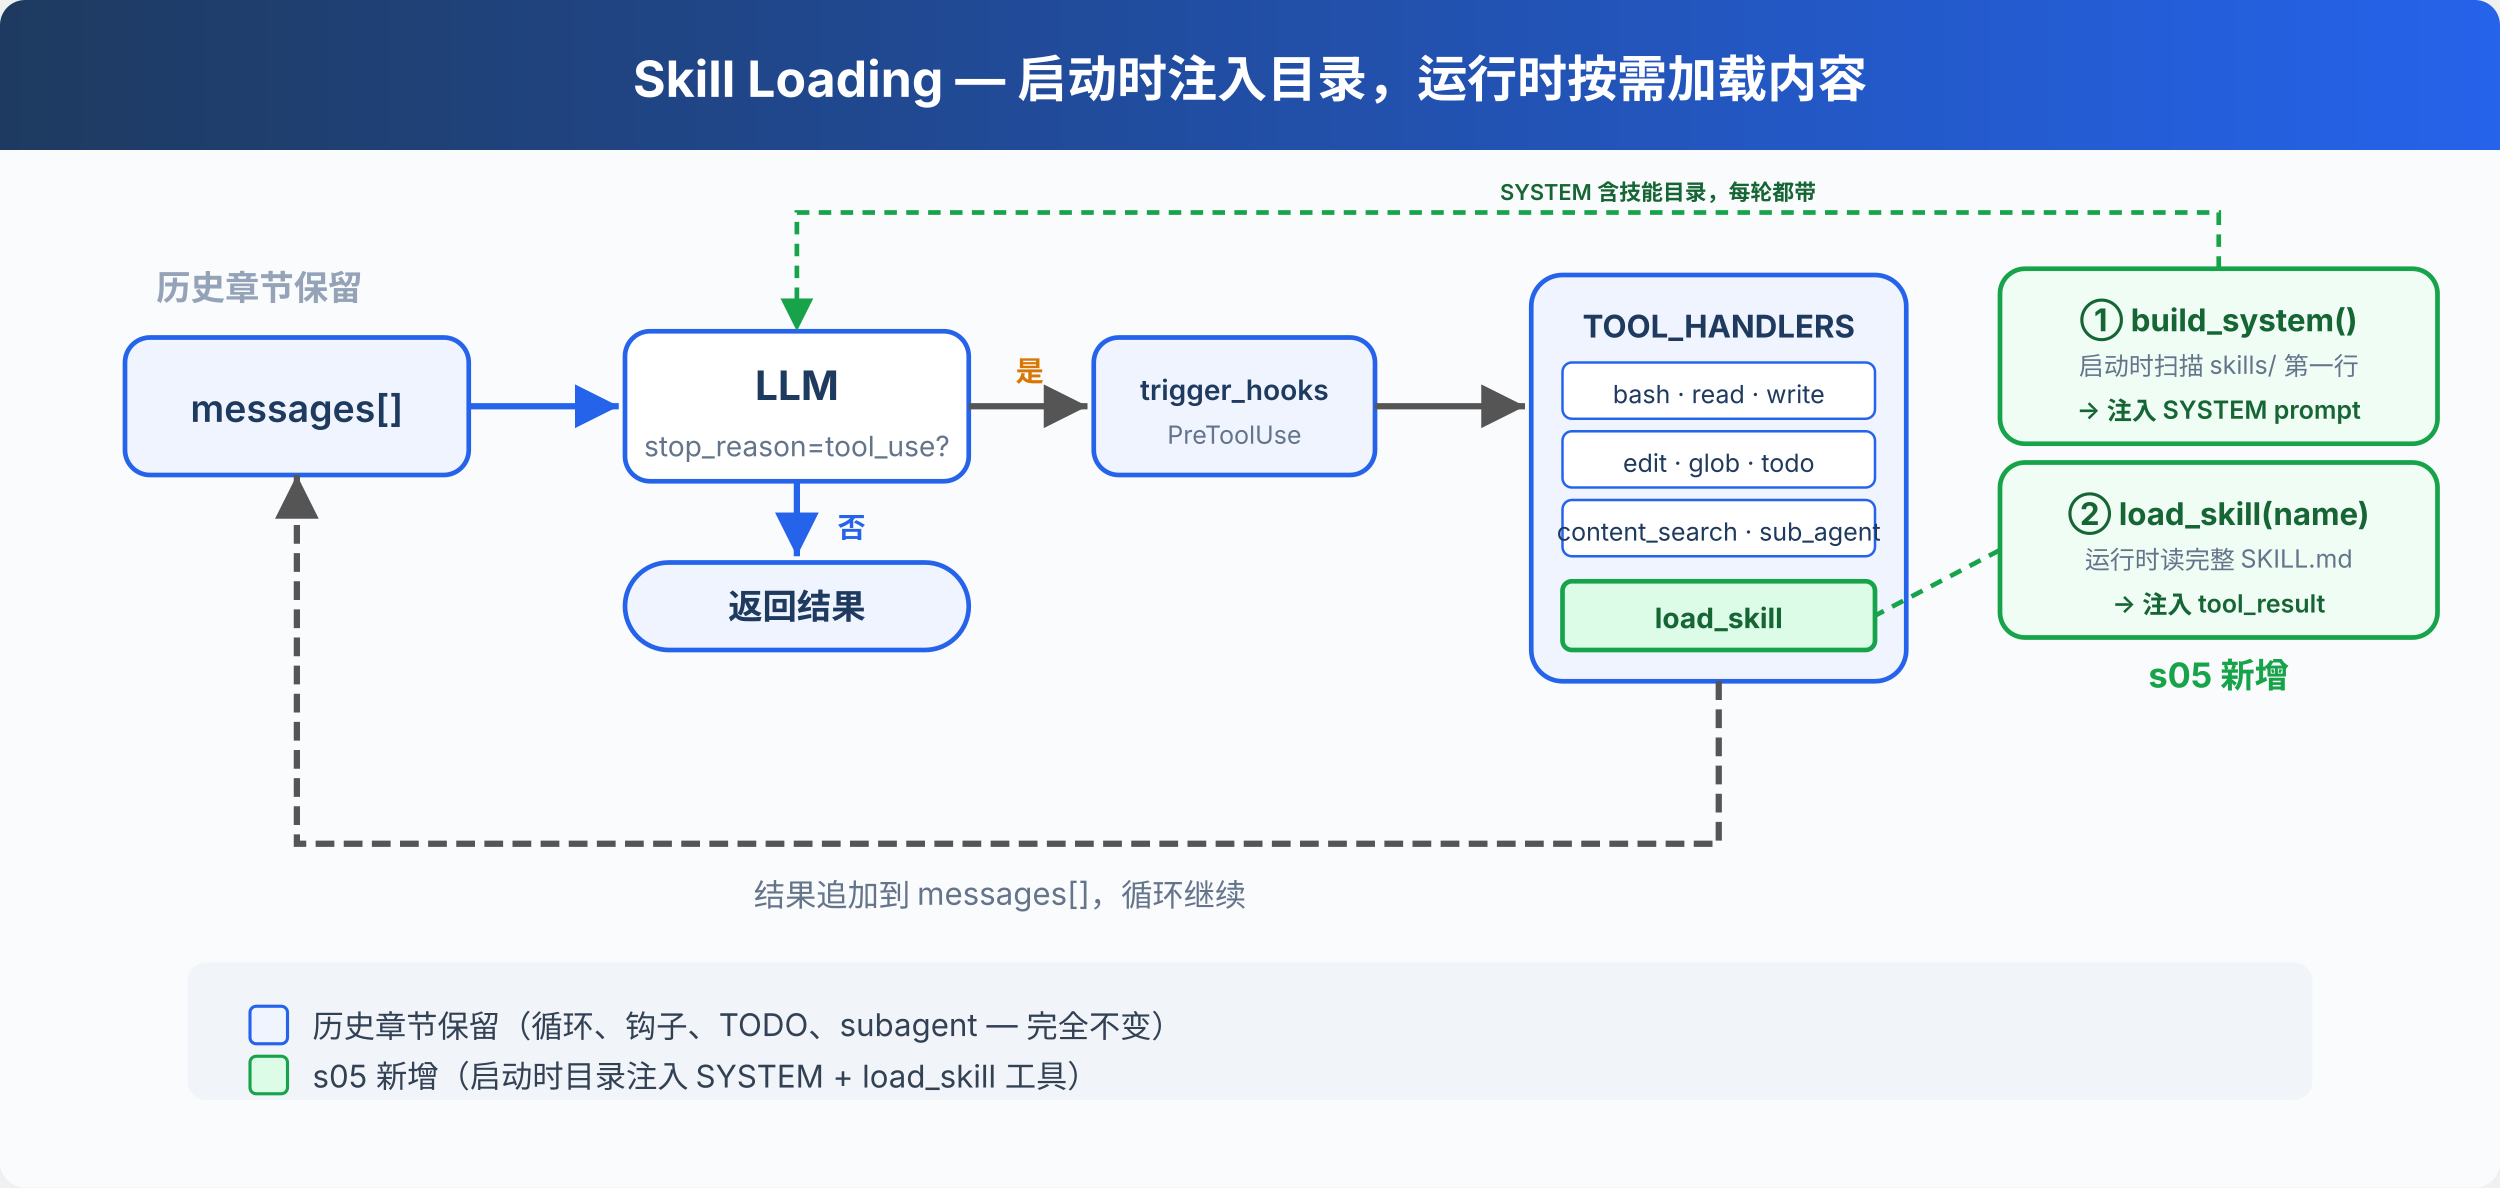
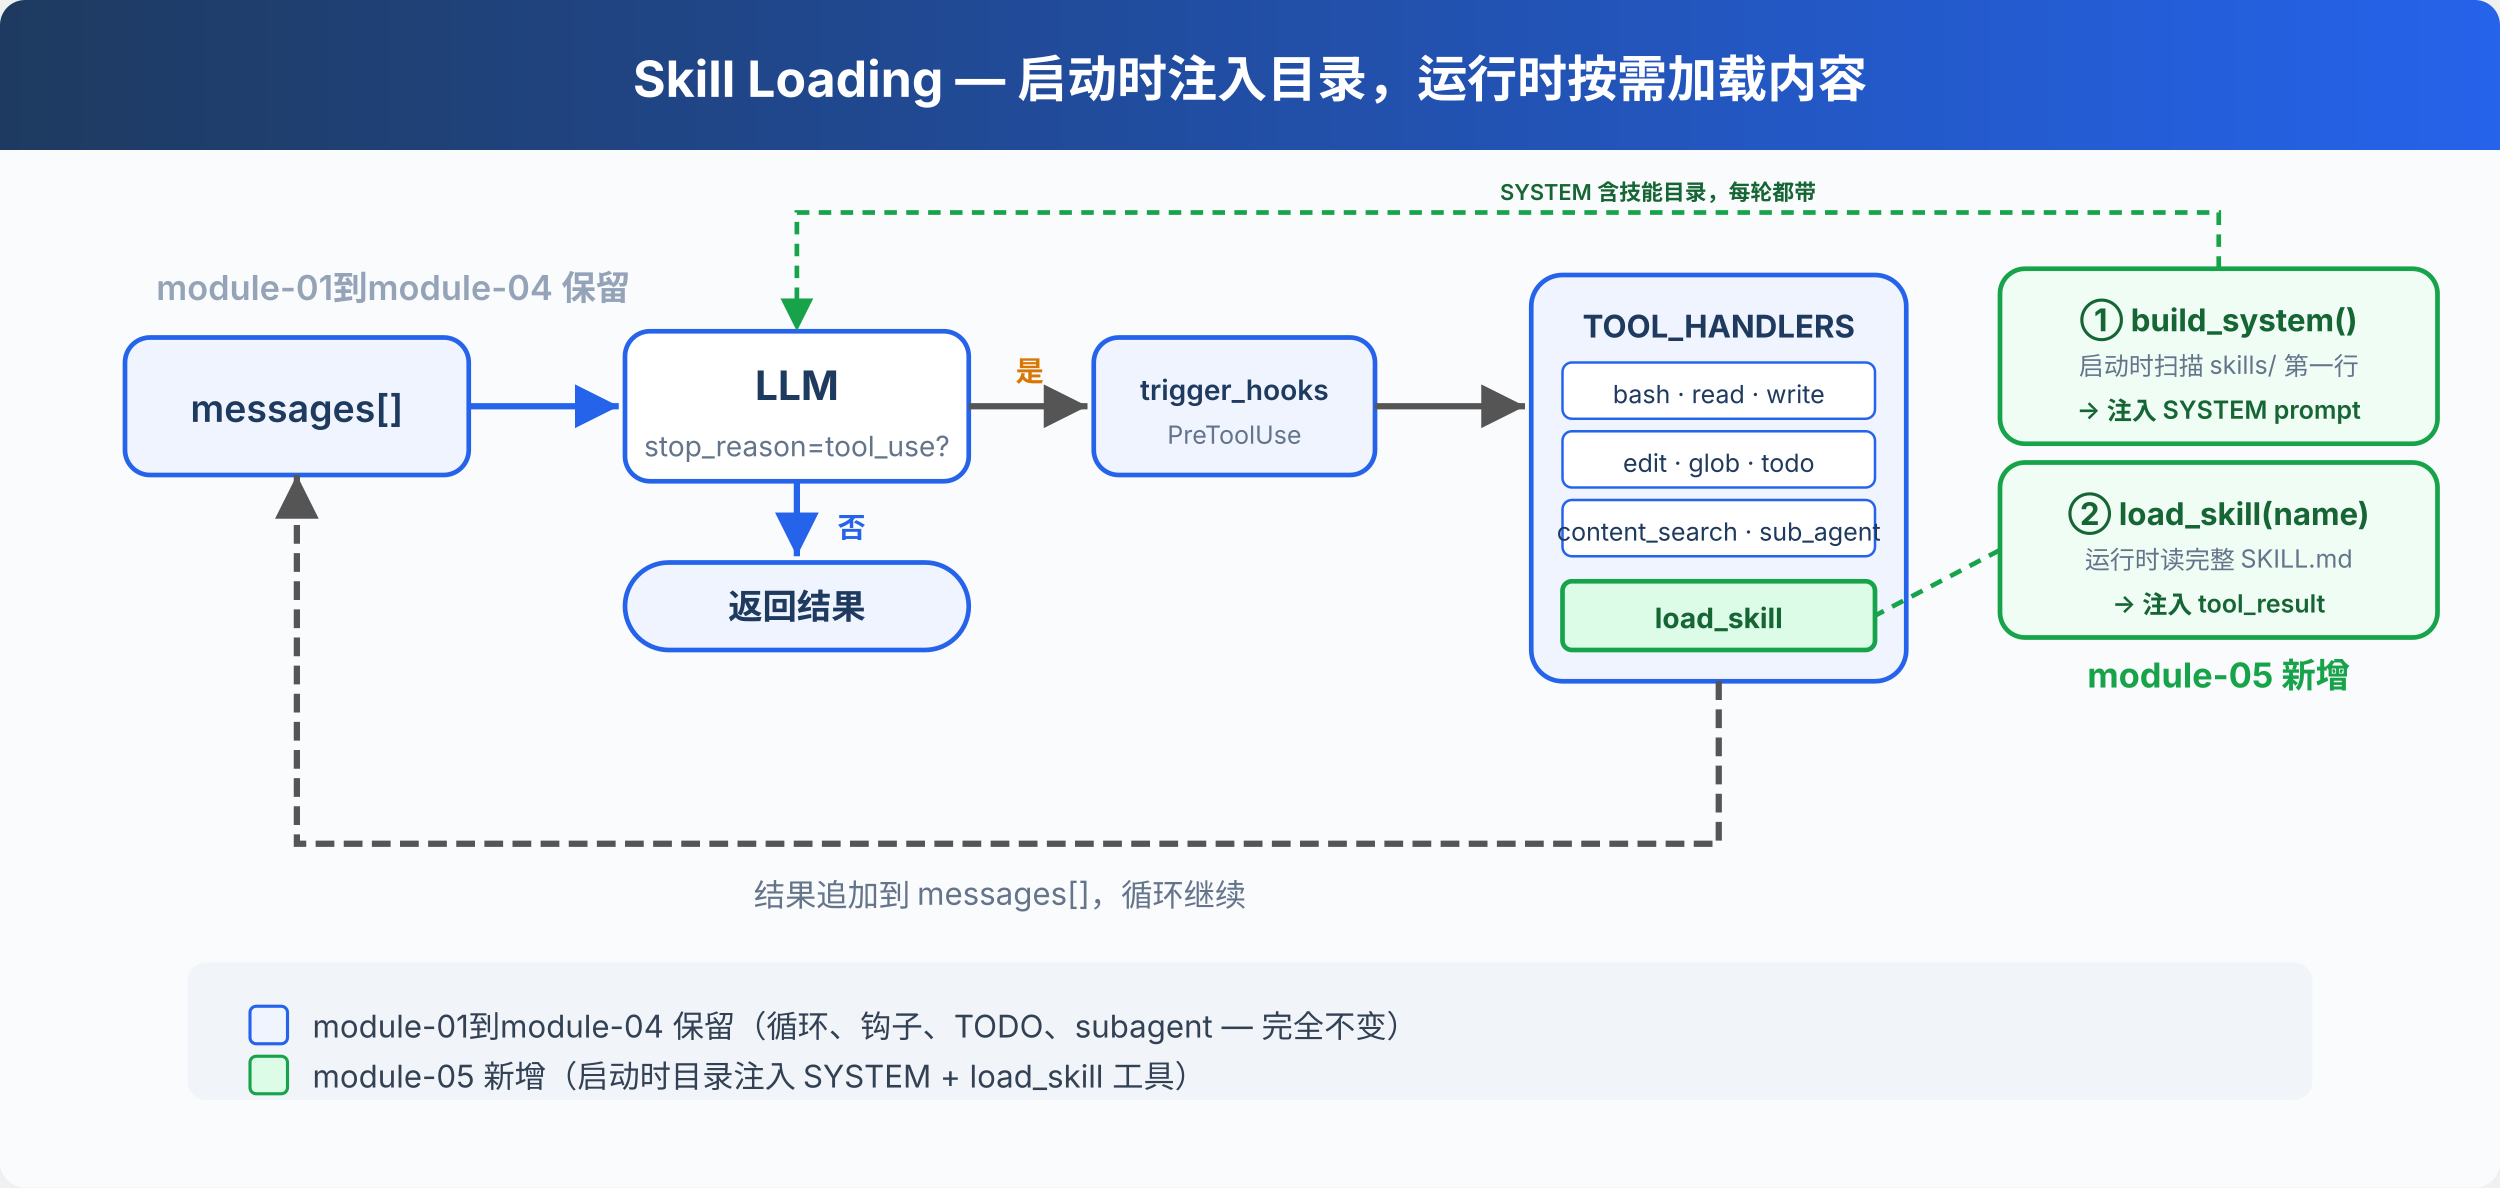
<svg xmlns="http://www.w3.org/2000/svg" viewBox="0 0 800 380" font-family="system-ui, -apple-system, sans-serif">
  <defs>
    <marker id="arrow" viewBox="0 0 10 10" refX="10" refY="5" markerWidth="7" markerHeight="7" orient="auto-start-reverse">
      <path d="M 0 0 L 10 5 L 0 10 z" fill="#555" />
    </marker>
    <marker id="arrow-blue" viewBox="0 0 10 10" refX="10" refY="5" markerWidth="7" markerHeight="7" orient="auto-start-reverse">
      <path d="M 0 0 L 10 5 L 0 10 z" fill="#2563eb" />
    </marker>
    <marker id="arrow-green" viewBox="0 0 10 10" refX="10" refY="5" markerWidth="7" markerHeight="7" orient="auto-start-reverse">
      <path d="M 0 0 L 10 5 L 0 10 z" fill="#16a34a" />
    </marker>
    <marker id="arrow-amber" viewBox="0 0 10 10" refX="10" refY="5" markerWidth="7" markerHeight="7" orient="auto-start-reverse">
      <path d="M 0 0 L 10 5 L 0 10 z" fill="#d97706" />
    </marker>
    <linearGradient id="header" x1="0" y1="0" x2="1" y2="0">
      <stop offset="0%" stop-color="#1e3a5f" />
      <stop offset="100%" stop-color="#2563eb" />
    </linearGradient>
  </defs>
  <rect width="800" height="380" fill="#fafbfc" rx="8" />
  <rect x="0" y="0" width="800" height="48" fill="url(#header)" rx="8" />
  <rect x="0" y="40" width="800" height="8" fill="url(#header)" />
  <text x="400" y="31" fill="#fff" font-size="16" font-weight="700" text-anchor="middle">Skill Loading — 启动时注入目录，运行时按需加载内容</text>
-   <text x="50" y="96" fill="#94a3b8" font-size="11" font-weight="600">历史章节保留</text>
+   <text x="50" y="96" fill="#94a3b8" font-size="11" font-weight="600">module-01到module-04 保留</text>
  <rect x="40" y="108" width="110" height="44" rx="8" fill="#f0f4ff" stroke="#2563eb" stroke-width="1.5" />
  <text x="95" y="135" fill="#1e3a5f" font-size="12" font-weight="600" text-anchor="middle">messages[]</text>
  <line x1="150" y1="130" x2="198" y2="130" stroke="#2563eb" stroke-width="2" marker-end="url(#arrow-blue)" />
  <rect x="200" y="106" width="110" height="48" rx="8" fill="#fff" stroke="#2563eb" stroke-width="1.5" />
  <text x="255" y="128" fill="#1e3a5f" font-size="13" font-weight="700" text-anchor="middle">LLM</text>
  <text x="255" y="146" fill="#64748b" font-size="9" text-anchor="middle">stop_reason=tool_use?</text>
  <line x1="255" y1="154" x2="255" y2="178" stroke="#2563eb" stroke-width="2" marker-end="url(#arrow-blue)" />
  <text x="268" y="172" fill="#2563eb" font-size="9" font-weight="600">否</text>
  <rect x="200" y="180" width="110" height="28" rx="14" fill="#f0f4ff" stroke="#2563eb" stroke-width="1.5" />
  <text x="255" y="198" fill="#1e3a5f" font-size="11" font-weight="600" text-anchor="middle">返回结果</text>
  <line x1="310" y1="130" x2="348" y2="130" stroke="#555" stroke-width="2" marker-end="url(#arrow)" />
  <text x="325" y="122" fill="#d97706" font-size="9" font-weight="600">是</text>
  <rect x="350" y="108" width="90" height="44" rx="8" fill="#f0f4ff" stroke="#2563eb" stroke-width="1.5" />
  <text x="395" y="128" fill="#1e3a5f" font-size="9" font-weight="600" text-anchor="middle">trigger_hooks</text>
  <text x="395" y="142" fill="#64748b" font-size="8" text-anchor="middle">PreToolUse</text>
  <line x1="440" y1="130" x2="488" y2="130" stroke="#555" stroke-width="2" marker-end="url(#arrow)" />
  <rect x="490" y="88" width="120" height="130" rx="10" fill="#f0f4ff" stroke="#2563eb" stroke-width="1.5" />
  <text x="550" y="108" fill="#1e3a5f" font-size="10" font-weight="700" text-anchor="middle">TOOL_HANDLERS</text>
  <rect x="500" y="116" width="100" height="18" rx="3" fill="#fff" stroke="#2563eb" stroke-width="0.8" />
  <text x="550" y="129" fill="#1e3a5f" font-size="8" text-anchor="middle">bash · read · write</text>
  <rect x="500" y="138" width="100" height="18" rx="3" fill="#fff" stroke="#2563eb" stroke-width="0.8" />
  <text x="550" y="151" fill="#1e3a5f" font-size="8" text-anchor="middle">edit · glob · todo</text>
  <rect x="500" y="160" width="100" height="18" rx="3" fill="#fff" stroke="#2563eb" stroke-width="0.8" />
  <text x="550" y="173" fill="#1e3a5f" font-size="8" text-anchor="middle">content_search · sub_agent</text>
  <rect x="500" y="186" width="100" height="22" rx="3" fill="#dcfce7" stroke="#16a34a" stroke-width="1.5" />
  <text x="550" y="201" fill="#166534" font-size="9" font-weight="700" text-anchor="middle">load_skill</text>
  <path d="M 550 218 L 550 270 L 95 270 L 95 152" fill="none" stroke="#555" stroke-width="2" marker-end="url(#arrow)" stroke-dasharray="6,3" />
  <text x="320" y="290" fill="#64748b" font-size="10" text-anchor="middle">结果追加到 messages[]，循环继续</text>
-   <text x="710" y="220" fill="#16a34a" font-size="11" font-weight="700" text-anchor="middle">s05 新增</text>
+   <text x="710" y="220" fill="#16a34a" font-size="11" font-weight="700" text-anchor="middle">module-05 新增</text>
  <rect x="640" y="86" width="140" height="56" rx="8" fill="#f0fdf4" stroke="#16a34a" stroke-width="1.5" />
  <text x="710" y="106" fill="#166534" font-size="10" font-weight="700" text-anchor="middle">① build_system()</text>
  <text x="710" y="120" fill="#64748b" font-size="8" text-anchor="middle">启动时扫描 skills/ 第一行</text>
  <text x="710" y="134" fill="#166534" font-size="8" font-weight="600" text-anchor="middle">→ 注入 SYSTEM prompt</text>
  <rect x="640" y="148" width="140" height="56" rx="8" fill="#f0fdf4" stroke="#16a34a" stroke-width="1.5" />
  <text x="710" y="168" fill="#166534" font-size="10" font-weight="700" text-anchor="middle">② load_skill(name)</text>
  <text x="710" y="182" fill="#64748b" font-size="8" text-anchor="middle">运行时读完整 SKILL.md</text>
  <text x="710" y="196" fill="#166534" font-size="8" font-weight="600" text-anchor="middle">→ 注入 tool_result</text>
  <path d="M 710 86 L 710 68 L 255 68 L 255 106" fill="none" stroke="#16a34a" stroke-width="1.5" stroke-dasharray="4,3" marker-end="url(#arrow-green)" />
  <text x="480" y="64" fill="#166534" font-size="7" font-weight="600">SYSTEM 含技能目录，每轮都带</text>
  <line x1="640" y1="176" x2="600" y2="197" stroke="#16a34a" stroke-width="1.5" stroke-dasharray="4,3" />
  <rect x="60" y="308" width="680" height="44" rx="6" fill="#f1f5f9" />
  <rect x="80" y="322" width="12" height="12" rx="2" fill="#f0f4ff" stroke="#2563eb" stroke-width="1" />
-   <text x="100" y="332" fill="#334155" font-size="10">历史章节保留（循环、钩子、TODO、subagent — 完全不变）</text>
+   <text x="100" y="332" fill="#334155" font-size="10">module-01到module-04 保留（循环、钩子、TODO、subagent — 完全不变）</text>
  <rect x="80" y="338" width="12" height="12" rx="2" fill="#dcfce7" stroke="#16a34a" stroke-width="1" />
-   <text x="100" y="348" fill="#334155" font-size="10">s05 新增（启动时目录注入 SYSTEM + load_skill 工具）</text>
+   <text x="100" y="348" fill="#334155" font-size="10">module-05 新增（启动时目录注入 SYSTEM + load_skill 工具）</text>
</svg>
